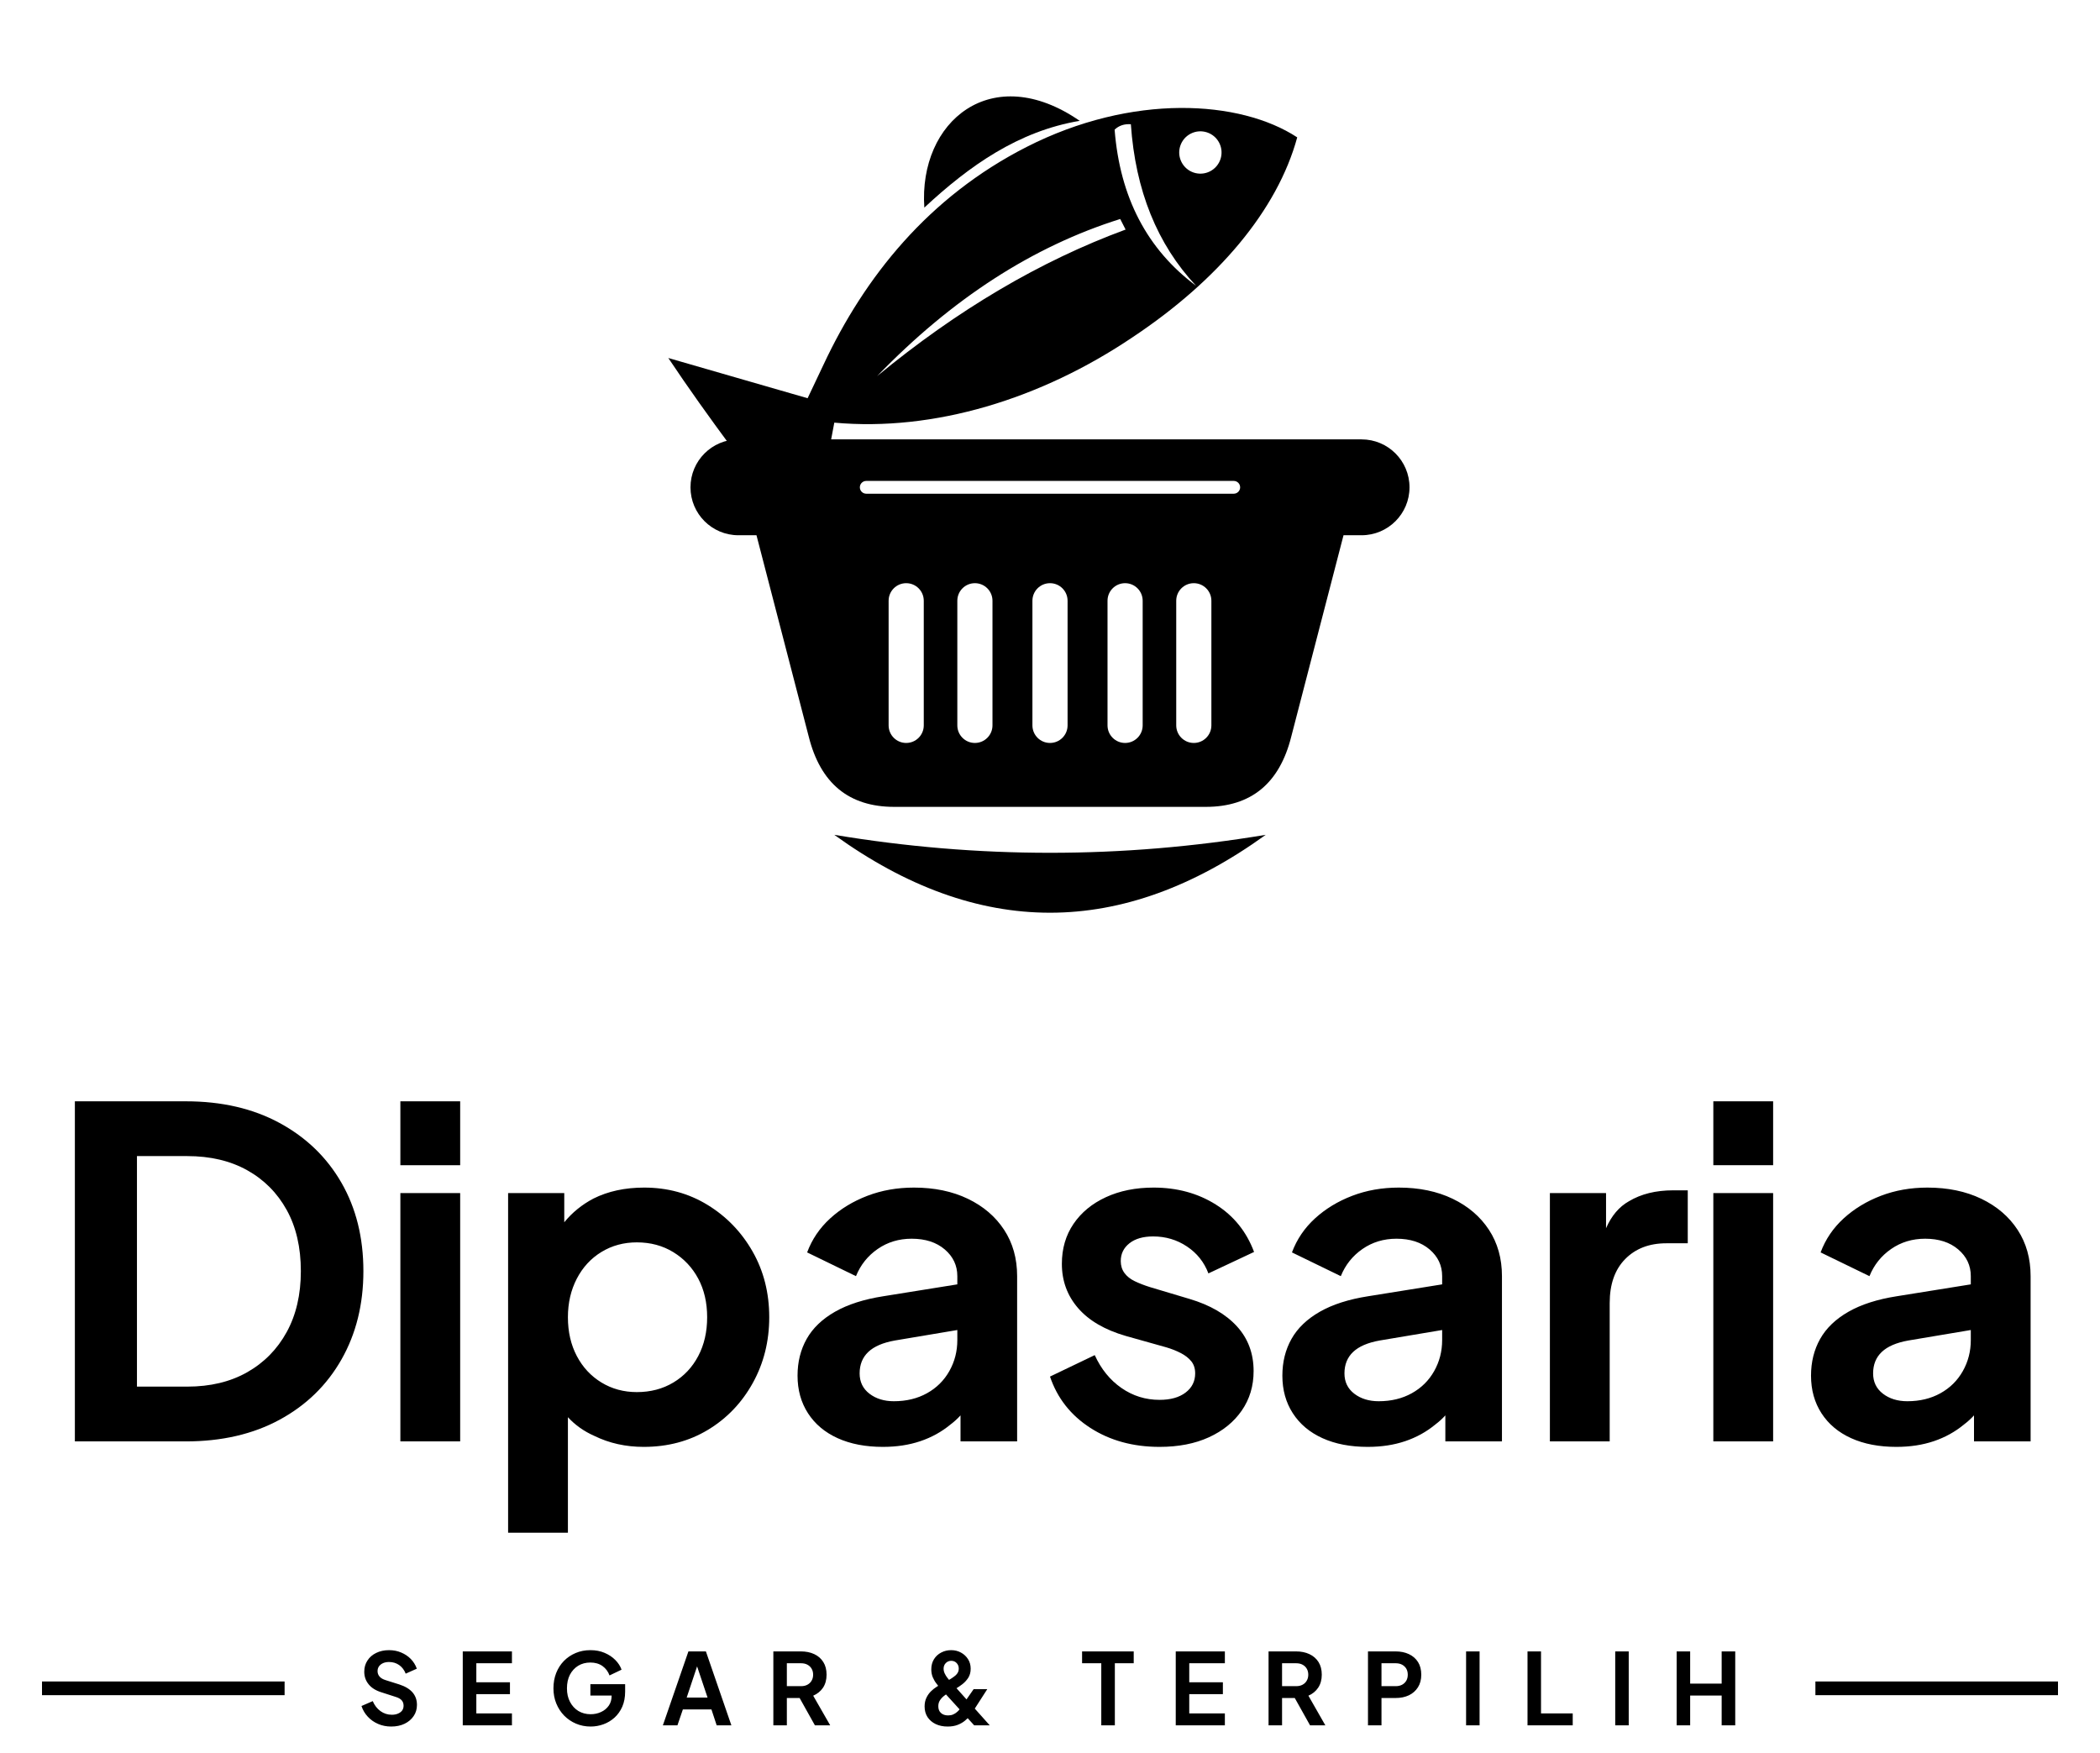
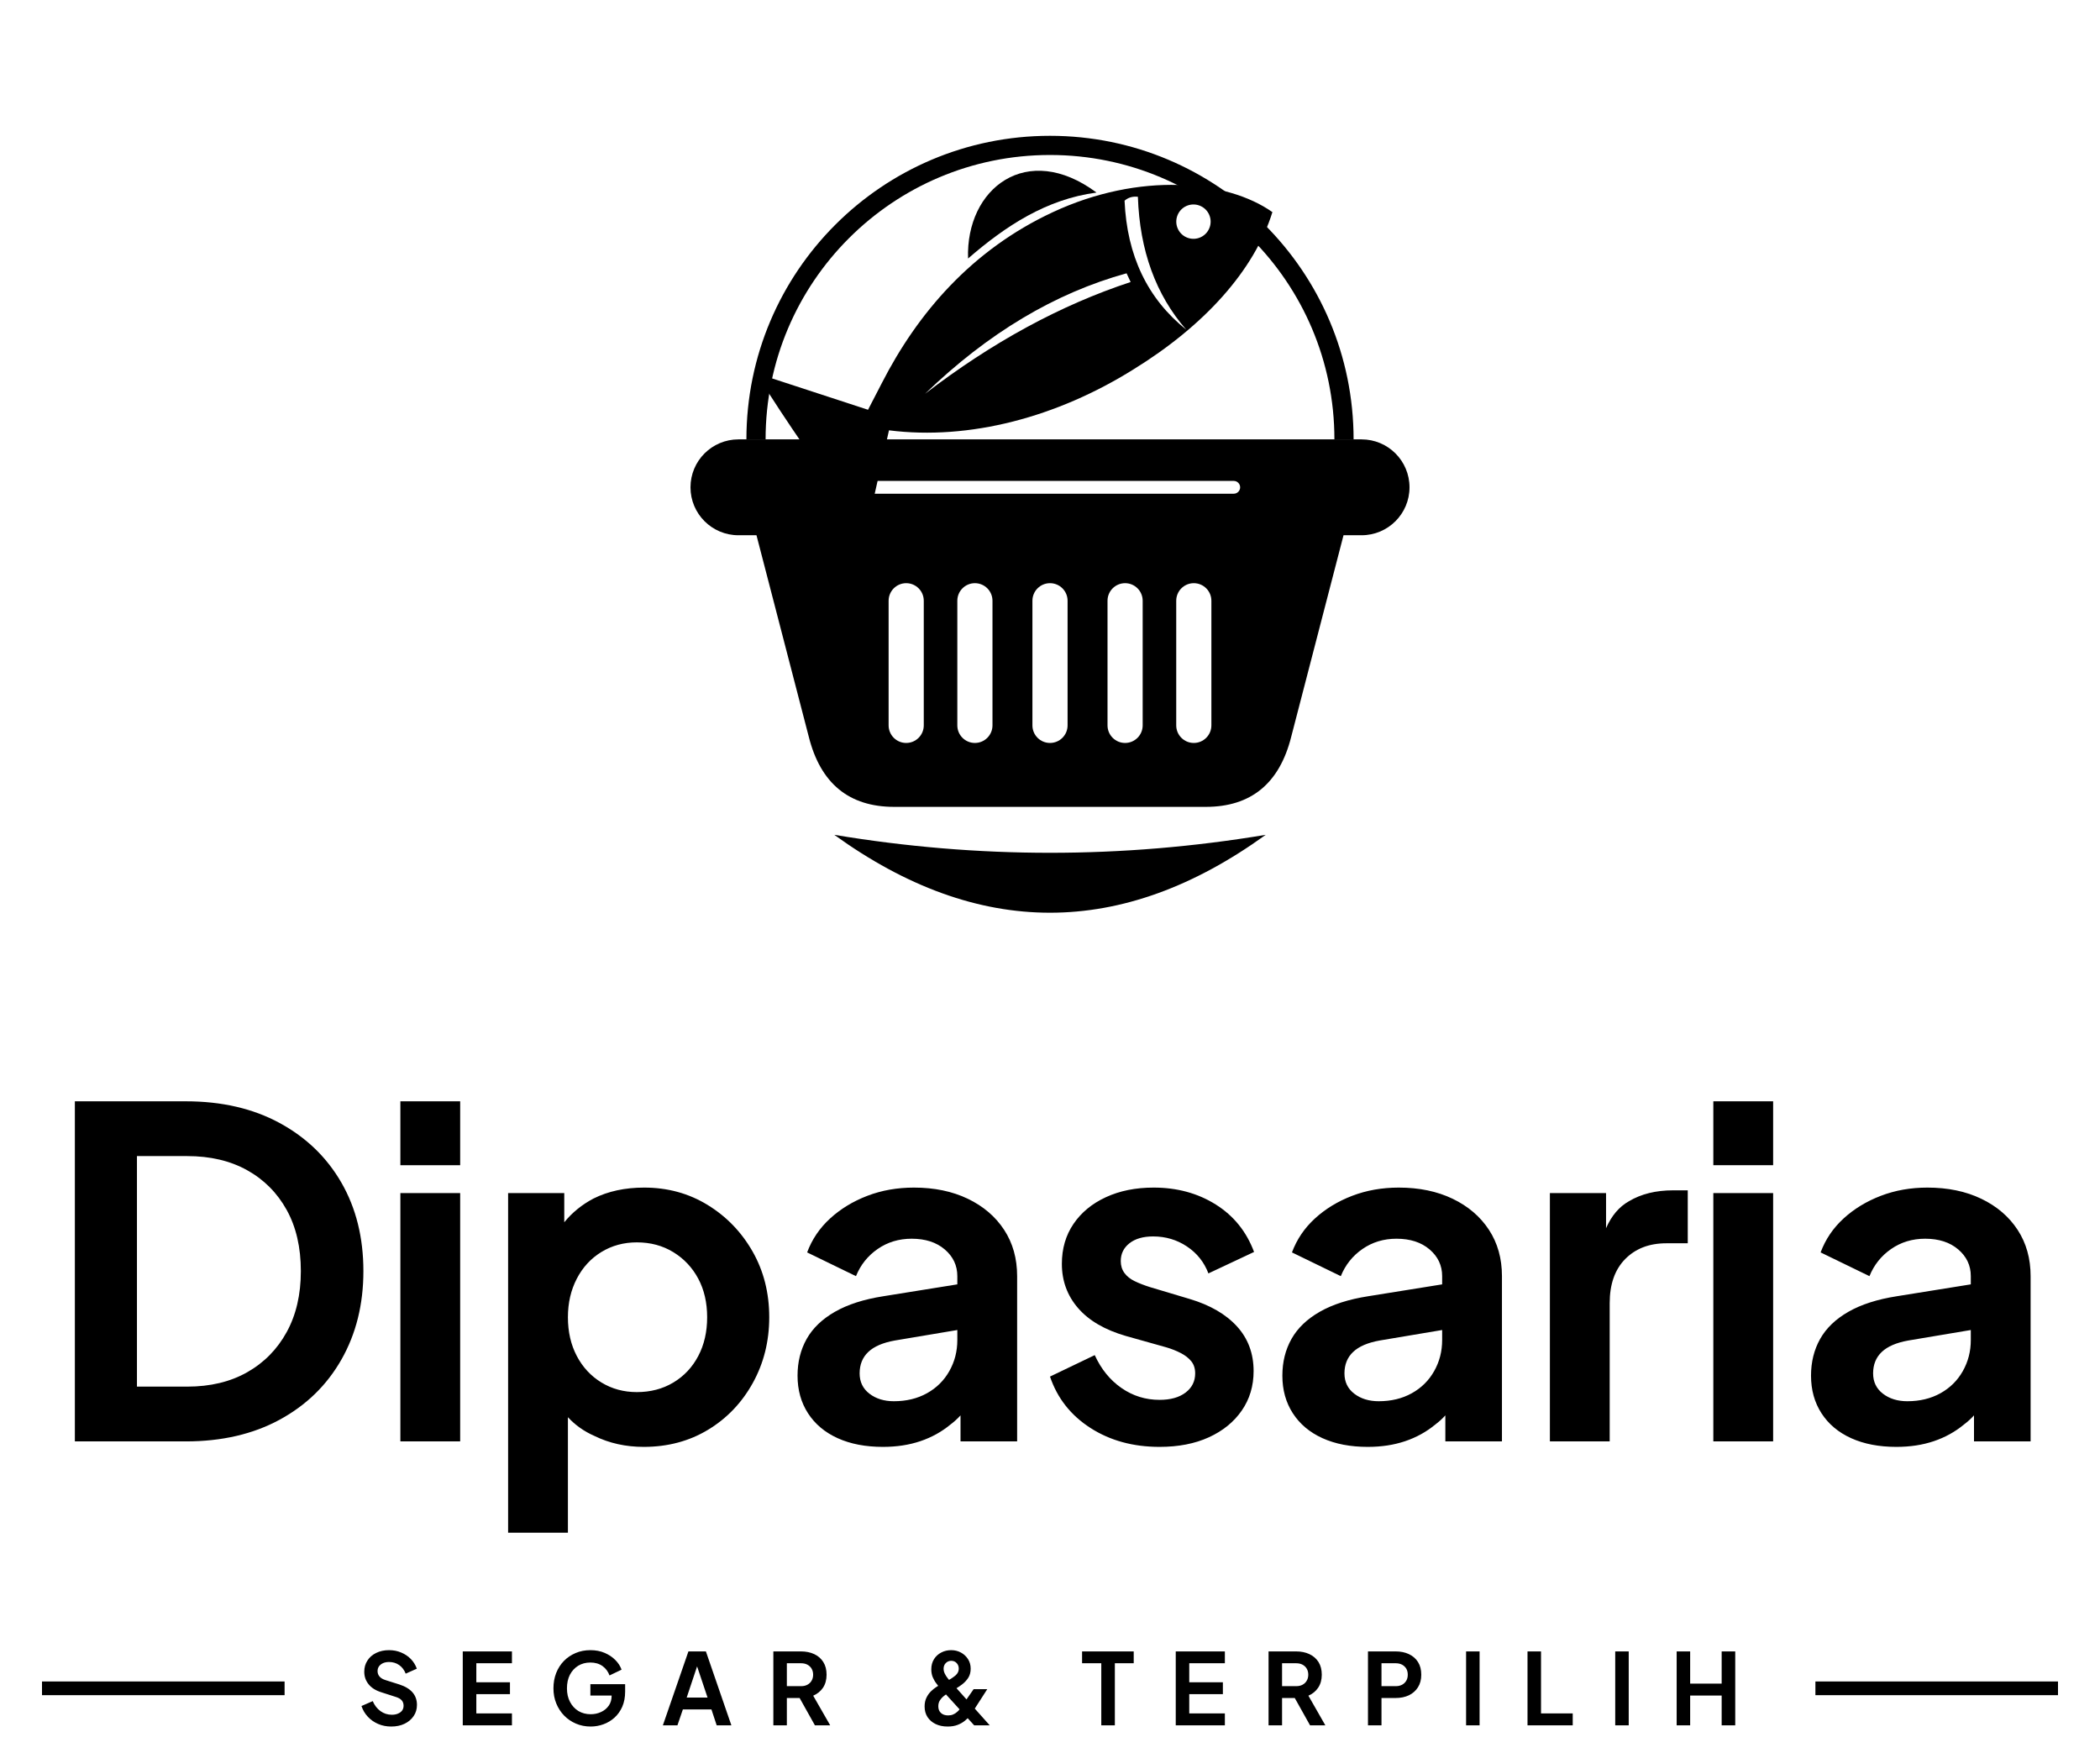
<svg xmlns="http://www.w3.org/2000/svg" viewBox="0 0 460 384" width="460" height="384">
  <g transform="translate(125 0) scale(1.75)">
-     <g transform="translate(56 35) rotate(-27) scale(1.06)" fill="#000000">
+     <path fill="none" stroke="#000000" stroke-width="2.4" d="M23.2 55A36.8 36.8 0 0 1 96.8 55" />
+     <g transform="translate(59 40) rotate(-25) scale(0.86)" fill="#000000">
      <path fill-rule="evenodd" d="M37 0C33 -7 22 -13.5 8 -13.5C-5 -13.5 -16 -8.5 -25 -1.5L-28.5 1.2L-41 -10.5C-40 -2 -38.5 6 -36.5 17.5L-27 5.2C-17 11.5 -4 13.8 9 12.2C21 10.8 31 6.6 37 0ZM18.2 -10.6Q13.6 0.5 18.4 10.2Q15.6 0.5 20.2 -10.3Q19.2 -10.9 18.2 -10.6ZM14 -0.9Q-2 -3.6 -20 2.6Q-2 -1.4 14 0.5ZM28.5 -3.6A2.5 2.5 0 1 0 23.5 -3.6A2.5 2.5 0 1 0 28.5 -3.6Z" />
      <path d="M-6 -12.6C-2 -22 9 -24.5 15 -13.4C8 -15.6 1 -14.6 -6 -12.6Z" />
    </g>
    <path fill-rule="evenodd" fill="#000000" d="M21 55H99A6 6 0 0 1 99 67H96.74L90.2 92.2Q88 101 79.5 101H40.5Q32 101 29.8 92.2L23.26 67H21A6 6 0 0 1 21 55ZM42 73A2.2 2.2 0 0 1 44.2 75.2V90.8A2.2 2.2 0 0 1 39.8 90.8V75.2A2.2 2.2 0 0 1 42 73ZM50.6 73A2.2 2.2 0 0 1 52.8 75.2V90.8A2.2 2.2 0 0 1 48.4 90.8V75.2A2.2 2.2 0 0 1 50.6 73ZM60 73A2.2 2.2 0 0 1 62.2 75.2V90.8A2.2 2.2 0 0 1 57.8 90.8V75.2A2.2 2.2 0 0 1 60 73ZM69.4 73A2.2 2.2 0 0 1 71.6 75.2V90.8A2.2 2.2 0 0 1 67.2 90.8V75.2A2.2 2.2 0 0 1 69.4 73ZM78 73A2.2 2.2 0 0 1 80.2 75.2V90.8A2.2 2.2 0 0 1 75.8 90.8V75.2A2.2 2.2 0 0 1 78 73ZM37 60.2H83A0.8 0.8 0 0 1 83 61.8H37A0.8 0.8 0 0 1 37 60.2Z" />
    <path fill="#000000" d="M33 104.5Q60 124 87 104.5Q60 109 33 104.5Z" />
  </g>
  <g transform="translate(9.2 315.75)">
    <path fill="#000000" d="M31.50 0L7.20 0L7.20-74.50L31.50-74.50Q43.30-74.50 52.05-69.75Q60.80-65 65.60-56.65Q70.40-48.30 70.40-37.30L70.40-37.30Q70.40-26.40 65.60-17.95Q60.80-9.50 52.05-4.75Q43.30 0 31.50 0L31.50 0ZM20.80-62.50L20.80-12L31.80-12Q39.40-12 44.95-15.15Q50.50-18.30 53.60-23.95Q56.70-29.60 56.70-37.30L56.70-37.30Q56.70-45.10 53.60-50.70Q50.50-56.30 44.95-59.40Q39.40-62.50 31.80-62.50L31.80-62.50L20.80-62.50ZM91.60 0L78.50 0L78.50-54.40L91.60-54.40L91.60 0ZM115.20 20L102.10 20L102.10-54.40L114.40-54.40L114.40-48Q117-51.20 120.80-53.20L120.80-53.20Q125.60-55.60 131.90-55.60L131.90-55.60Q139.60-55.60 145.80-51.80Q152-48 155.65-41.60Q159.30-35.20 159.30-27.20L159.30-27.20Q159.30-19.30 155.70-12.80Q152.10-6.30 145.90-2.55Q139.70 1.20 131.80 1.20L131.80 1.20Q125.90 1.20 121-1.20L121-1.20Q117.60-2.70 115.20-5.30L115.20-5.30L115.20 20ZM130.30-10.80L130.30-10.80Q134.80-10.80 138.30-12.90Q141.80-15 143.75-18.70Q145.70-22.40 145.70-27.20Q145.70-32 143.75-35.65Q141.80-39.30 138.30-41.45Q134.80-43.60 130.30-43.60L130.30-43.60Q126-43.60 122.55-41.50Q119.10-39.40 117.15-35.65Q115.20-31.90 115.20-27.20L115.20-27.20Q115.20-22.40 117.15-18.70Q119.10-15 122.55-12.90Q126-10.80 130.30-10.80ZM184.20 1.20L184.20 1.20Q178.50 1.20 174.30-0.70Q170.10-2.60 167.80-6.15Q165.50-9.70 165.50-14.40L165.50-14.40Q165.50-18.90 167.50-22.45Q169.50-26 173.70-28.40Q177.90-30.80 184.30-31.80L184.30-31.80L200.50-34.40L200.50-36.20Q200.50-39.70 197.75-42.05Q195.00-44.40 190.50-44.40L190.50-44.40Q186.30-44.40 183.05-42.15Q179.80-39.90 178.30-36.20L178.30-36.20L167.60-41.40Q169.20-45.70 172.65-48.85Q176.10-52 180.80-53.80Q185.50-55.60 191.00-55.60L191.00-55.60Q197.70-55.60 202.80-53.15Q207.90-50.70 210.75-46.35Q213.60-42 213.60-36.20L213.60-36.20L213.60 0L201.20 0L201.20-5.70Q200.20-4.60 199.00-3.70L199.00-3.70Q196.10-1.30 192.40-0.05Q188.70 1.20 184.20 1.20ZM200.50-22.20L200.50-24.40L186.80-22.10Q182.90-21.40 181.00-19.60Q179.10-17.80 179.10-14.90L179.10-14.90Q179.10-12.10 181.25-10.45Q183.40-8.80 186.60-8.80L186.60-8.80Q190.70-8.80 193.85-10.55Q197.00-12.30 198.75-15.40Q200.50-18.50 200.50-22.20L200.50-22.20Z" />
    <path fill="#000000" d="M91.60-60.50L78.50-60.50L78.50-74.50L91.60-74.50L91.60-60.50Z" />
    <path fill="#000000" d="M244.80 1.20L244.80 1.20Q236.10 1.20 229.65-2.95Q223.20-7.10 220.80-14.20L220.80-14.20L230.60-18.90Q232.70-14.30 236.45-11.70Q240.20-9.10 244.80-9.10L244.80-9.10Q248.40-9.10 250.50-10.70Q252.60-12.30 252.60-14.90L252.60-14.90Q252.60-16.50 251.75-17.55Q250.90-18.60 249.45-19.35Q248.00-20.10 246.30-20.60L246.30-20.60L237.40-23.10Q230.50-25.10 226.95-29.20Q223.40-33.30 223.40-38.90L223.40-38.90Q223.40-43.90 225.95-47.65Q228.50-51.40 233.05-53.50Q237.60-55.60 243.50-55.60L243.50-55.60Q251.20-55.60 257.10-51.90Q263-48.20 265.50-41.50L265.50-41.50L255.50-36.80Q254.10-40.50 250.80-42.70Q247.50-44.90 243.40-44.90L243.40-44.90Q240.10-44.90 238.20-43.40Q236.30-41.90 236.30-39.50L236.30-39.50Q236.30-38 237.10-36.90Q237.90-35.80 239.35-35.10Q240.80-34.40 242.70-33.80L242.70-33.80L251.40-31.20Q258.10-29.20 261.75-25.20Q265.40-21.20 265.40-15.40L265.40-15.40Q265.40-10.50 262.80-6.75Q260.20-3 255.60-0.90Q251.00 1.20 244.80 1.20ZM290.40 1.20L290.40 1.20Q284.70 1.20 280.50-0.70Q276.30-2.60 274-6.15Q271.70-9.70 271.70-14.40L271.70-14.40Q271.70-18.90 273.70-22.45Q275.70-26 279.90-28.40Q284.10-30.80 290.50-31.80L290.50-31.80L306.70-34.40L306.70-36.20Q306.70-39.70 303.95-42.05Q301.20-44.40 296.70-44.40L296.70-44.40Q292.50-44.40 289.25-42.15Q286-39.90 284.50-36.20L284.50-36.20L273.80-41.40Q275.40-45.70 278.85-48.85Q282.30-52 287-53.80Q291.70-55.60 297.20-55.60L297.20-55.60Q303.90-55.60 309-53.15Q314.10-50.70 316.95-46.35Q319.80-42 319.80-36.20L319.80-36.20L319.80 0L307.40 0L307.40-5.70Q306.40-4.60 305.20-3.70L305.20-3.70Q302.30-1.30 298.60-0.05Q294.90 1.20 290.40 1.20ZM306.70-22.20L306.70-24.40L293-22.10Q289.10-21.40 287.20-19.60Q285.30-17.80 285.30-14.90L285.30-14.90Q285.30-12.10 287.45-10.45Q289.60-8.80 292.80-8.80L292.80-8.80Q296.90-8.80 300.05-10.55Q303.20-12.30 304.95-15.40Q306.70-18.50 306.70-22.20L306.70-22.20ZM343.40 0L330.30 0L330.30-54.40L342.60-54.40L342.60-46.70Q344.40-50.80 347.60-52.60L347.60-52.60Q351.60-55 357.30-55L357.30-55L360.50-55L360.50-43.40L355.80-43.40Q350.20-43.40 346.80-39.95Q343.40-36.50 343.40-30.30L343.40-30.30L343.40 0ZM379.20 0L366.10 0L366.10-54.40L379.20-54.40L379.20 0ZM379.20-60.50L366.10-60.50L366.10-74.50L379.20-74.50L379.20-60.50ZM406.20 1.20L406.20 1.20Q400.50 1.20 396.30-0.70Q392.10-2.60 389.80-6.15Q387.50-9.70 387.50-14.40L387.50-14.40Q387.50-18.90 389.50-22.45Q391.50-26 395.70-28.40Q399.90-30.80 406.30-31.80L406.30-31.80L422.50-34.40L422.50-36.20Q422.50-39.70 419.75-42.05Q417-44.40 412.50-44.40L412.50-44.40Q408.30-44.40 405.05-42.15Q401.80-39.90 400.30-36.20L400.30-36.20L389.60-41.40Q391.20-45.70 394.65-48.85Q398.10-52 402.80-53.80Q407.50-55.60 413-55.60L413-55.60Q419.70-55.60 424.80-53.15Q429.90-50.70 432.75-46.35Q435.60-42 435.60-36.20L435.60-36.20L435.60 0L423.20 0L423.20-5.70Q422.20-4.60 421-3.70L421-3.70Q418.10-1.30 414.40-0.05Q410.70 1.20 406.20 1.20ZM422.50-22.20L422.50-24.40L408.80-22.10Q404.90-21.40 403-19.60Q401.10-17.80 401.10-14.90L401.10-14.90Q401.10-12.10 403.25-10.45Q405.40-8.80 408.60-8.80L408.60-8.80Q412.70-8.80 415.85-10.55Q419-12.30 420.75-15.40Q422.50-18.50 422.50-22.20L422.50-22.20Z" />
  </g>
  <rect x="9.2" y="368.34" width="53.14" height="3" fill="#000000" />
  <rect x="397.66" y="368.34" width="53.14" height="3" fill="#000000" />
  <g transform="translate(78.34 377.95) scale(1.45)">
    <path fill="#000000" d="M5.07 0.18L5.07 0.18Q4.00 0.18 3.10-0.21Q2.19-0.60 1.54-1.30Q0.89-1.99 0.58-2.92L0.58-2.92L2.28-3.66Q2.69-2.70 3.45-2.15Q4.21-1.60 5.17-1.60L5.17-1.60Q5.71-1.60 6.11-1.78Q6.51-1.95 6.73-2.25Q6.94-2.55 6.94-2.97L6.94-2.97Q6.94-3.46 6.65-3.79Q6.36-4.11 5.77-4.29L5.77-4.29L3.63-4.98Q2.32-5.38 1.67-6.19Q1.00-7.00 1.00-8.10L1.00-8.10Q1.00-9.06 1.48-9.79Q1.95-10.53 2.80-10.94Q3.65-11.36 4.74-11.36L4.74-11.36Q5.75-11.36 6.58-11.00Q7.42-10.65 8.03-10.03Q8.64-9.40 8.94-8.56L8.94-8.56L7.26-7.81Q6.93-8.65 6.27-9.11Q5.61-9.57 4.74-9.57L4.74-9.57Q4.23-9.57 3.84-9.40Q3.45-9.22 3.23-8.92Q3.01-8.61 3.01-8.19L3.01-8.19Q3.01-7.72 3.31-7.37Q3.61-7.02 4.23-6.83L4.23-6.83L6.29-6.18Q7.62-5.75 8.29-4.98Q8.96-4.21 8.96-3.09L8.96-3.09Q8.96-2.13 8.46-1.40Q7.96-0.66 7.09-0.24Q6.22 0.18 5.07 0.18ZM23.31 0L15.88 0L15.88-11.17L23.31-11.17L23.31-9.38L17.93-9.38L17.93-6.51L23.01-6.51L23.01-4.71L17.93-4.71L17.93-1.80L23.31-1.80L23.31 0ZM35.20 0.18L35.20 0.18Q34.01 0.18 32.98-0.26Q31.97-0.69 31.20-1.47Q30.44-2.25 30.01-3.30Q29.58-4.35 29.58-5.59Q29.58-6.84 29.99-7.90Q30.41-8.96 31.16-9.73Q31.92-10.50 32.94-10.93Q33.96-11.36 35.16-11.36Q36.36-11.36 37.31-10.95Q38.27-10.54 38.92-9.88Q39.59-9.21 39.87-8.41L39.87-8.41L38.05-7.54Q37.74-8.41 36.99-8.96Q36.24-9.49 35.16-9.49L35.16-9.49Q34.11-9.49 33.31-9Q32.51-8.50 32.06-7.63Q31.62-6.76 31.62-5.59Q31.62-4.42 32.08-3.55Q32.54-2.67 33.34-2.17Q34.16-1.68 35.20-1.68L35.20-1.68Q36.06-1.68 36.78-2.02Q37.50-2.35 37.94-2.98Q38.37-3.60 38.37-4.46L38.37-4.46L38.37-4.50L35.16-4.50L35.16-6.22L40.41-6.22L40.41-5.10Q40.41-3.81 39.98-2.82Q39.54-1.83 38.80-1.16Q38.05-0.49 37.13-0.16Q36.20 0.18 35.20 0.18ZM48.31 0L46.11 0L49.97-11.17L52.61-11.17L56.46 0L54.24 0L53.45-2.40L49.13-2.40L48.31 0ZM51.28-8.91L49.71-4.20L52.86-4.20L51.28-8.91ZM64.84 0L62.80 0L62.80-11.17L66.96-11.17Q68.10-11.17 68.98-10.76Q69.86-10.35 70.35-9.56Q70.84-8.78 70.84-7.65L70.84-7.65Q70.84-6.50 70.30-5.68Q69.75-4.88 68.82-4.48L68.82-4.48L71.39 0L69.08 0L66.77-4.13L64.84-4.13L64.84 0ZM64.84-9.38L64.84-5.92L66.99-5.92Q67.55-5.92 67.95-6.14Q68.36-6.36 68.58-6.75Q68.81-7.14 68.81-7.65L68.81-7.65Q68.81-8.17 68.58-8.56Q68.36-8.94 67.95-9.16Q67.55-9.38 66.99-9.38L66.99-9.38L64.84-9.38ZM89.13 0.18L89.13 0.18Q88.09 0.18 87.31-0.20Q86.54-0.57 86.09-1.25Q85.65-1.93 85.65-2.85L85.65-2.85Q85.65-3.61 85.93-4.18Q86.20-4.74 86.61-5.14Q87.02-5.54 87.42-5.79L87.42-5.79Q87.57-5.89 87.70-5.97L87.70-5.97Q87.59-6.13 87.45-6.30L87.45-6.30Q87.11-6.73 86.88-7.27Q86.66-7.81 86.66-8.47L86.66-8.47Q86.66-9.34 87.07-10.00Q87.48-10.65 88.16-11.00Q88.84-11.36 89.66-11.36L89.66-11.36Q90.48-11.36 91.15-10.99Q91.81-10.63 92.21-10.00Q92.61-9.38 92.61-8.56L92.61-8.56Q92.61-7.74 92.23-7.16Q91.84-6.58 91.32-6.19L91.32-6.19Q90.87-5.85 90.47-5.61L90.47-5.61L91.98-3.92L93.06-5.47L95.12-5.47L93.23-2.53L95.49 0L93.14 0L92.16-1.08Q91.97-0.89 91.74-0.70L91.74-0.70Q91.28-0.32 90.64-0.07Q90 0.18 89.13 0.18ZM90.93-2.42L88.88-4.67Q88.74-4.58 88.61-4.47L88.61-4.47Q88.23-4.18 87.98-3.80Q87.72-3.42 87.72-2.88L87.72-2.88Q87.72-2.23 88.12-1.87Q88.52-1.50 89.20-1.50L89.20-1.50Q89.63-1.50 89.95-1.64Q90.29-1.78 90.54-2.01L90.54-2.01Q90.77-2.19 90.93-2.42L90.93-2.42ZM89.34-6.87L89.34-6.87Q89.66-7.05 89.94-7.25L89.94-7.25Q90.33-7.50 90.57-7.82Q90.81-8.14 90.81-8.58L90.81-8.58Q90.81-9.07 90.49-9.41Q90.17-9.75 89.67-9.75L89.67-9.75Q89.19-9.75 88.85-9.41Q88.52-9.07 88.52-8.56L88.52-8.56Q88.52-8.19 88.69-7.83Q88.86-7.47 89.10-7.17L89.10-7.17Q89.22-7.00 89.34-6.87ZM114.39 0L112.34 0L112.34-9.38L109.44-9.38L109.44-11.17L117.24-11.17L117.24-9.38L114.39-9.38L114.39 0ZM131.01 0L123.59 0L123.59-11.17L131.01-11.17L131.01-9.38L125.63-9.38L125.63-6.51L130.71-6.51L130.71-4.71L125.63-4.71L125.63-1.80L131.01-1.80L131.01 0ZM139.65 0L137.61 0L137.61-11.17L141.76-11.17Q142.91-11.17 143.78-10.76Q144.66-10.35 145.16-9.56Q145.65-8.78 145.65-7.65L145.65-7.65Q145.65-6.50 145.10-5.68Q144.56-4.88 143.63-4.48L143.63-4.48L146.19 0L143.88 0L141.57-4.13L139.65-4.13L139.65 0ZM139.65-9.38L139.65-5.92L141.79-5.92Q142.35-5.92 142.75-6.14Q143.16-6.36 143.38-6.75Q143.61-7.14 143.61-7.65L143.61-7.65Q143.61-8.17 143.38-8.56Q143.16-8.94 142.75-9.16Q142.35-9.38 141.79-9.38L141.79-9.38L139.65-9.38ZM154.67 0L152.63 0L152.63-11.17L156.80-11.17Q157.94-11.17 158.81-10.76Q159.69-10.35 160.19-9.56Q160.68-8.78 160.68-7.65L160.68-7.65Q160.68-6.54 160.18-5.75Q159.68-4.96 158.81-4.54Q157.94-4.13 156.80-4.13L156.80-4.13L154.67-4.13L154.67 0ZM154.67-9.38L154.67-5.92L156.83-5.92Q157.38-5.92 157.79-6.14Q158.19-6.36 158.42-6.75Q158.64-7.14 158.64-7.65L158.64-7.65Q158.64-8.17 158.42-8.56Q158.19-8.94 157.79-9.16Q157.38-9.38 156.83-9.38L156.83-9.38L154.67-9.38ZM169.49 0L167.45 0L167.45-11.17L169.49-11.17L169.49 0ZM183.56 0L176.73 0L176.73-11.17L178.77-11.17L178.77-1.80L183.56-1.80L183.56 0ZM192.02 0L189.98 0L189.98-11.17L192.02-11.17L192.02 0ZM201.30 0L199.26 0L199.26-11.17L201.30-11.17L201.30-6.30L206.06-6.30L206.06-11.17L208.11-11.17L208.11 0L206.06 0L206.06-4.50L201.30-4.50L201.30 0Z" />
  </g>
</svg>
